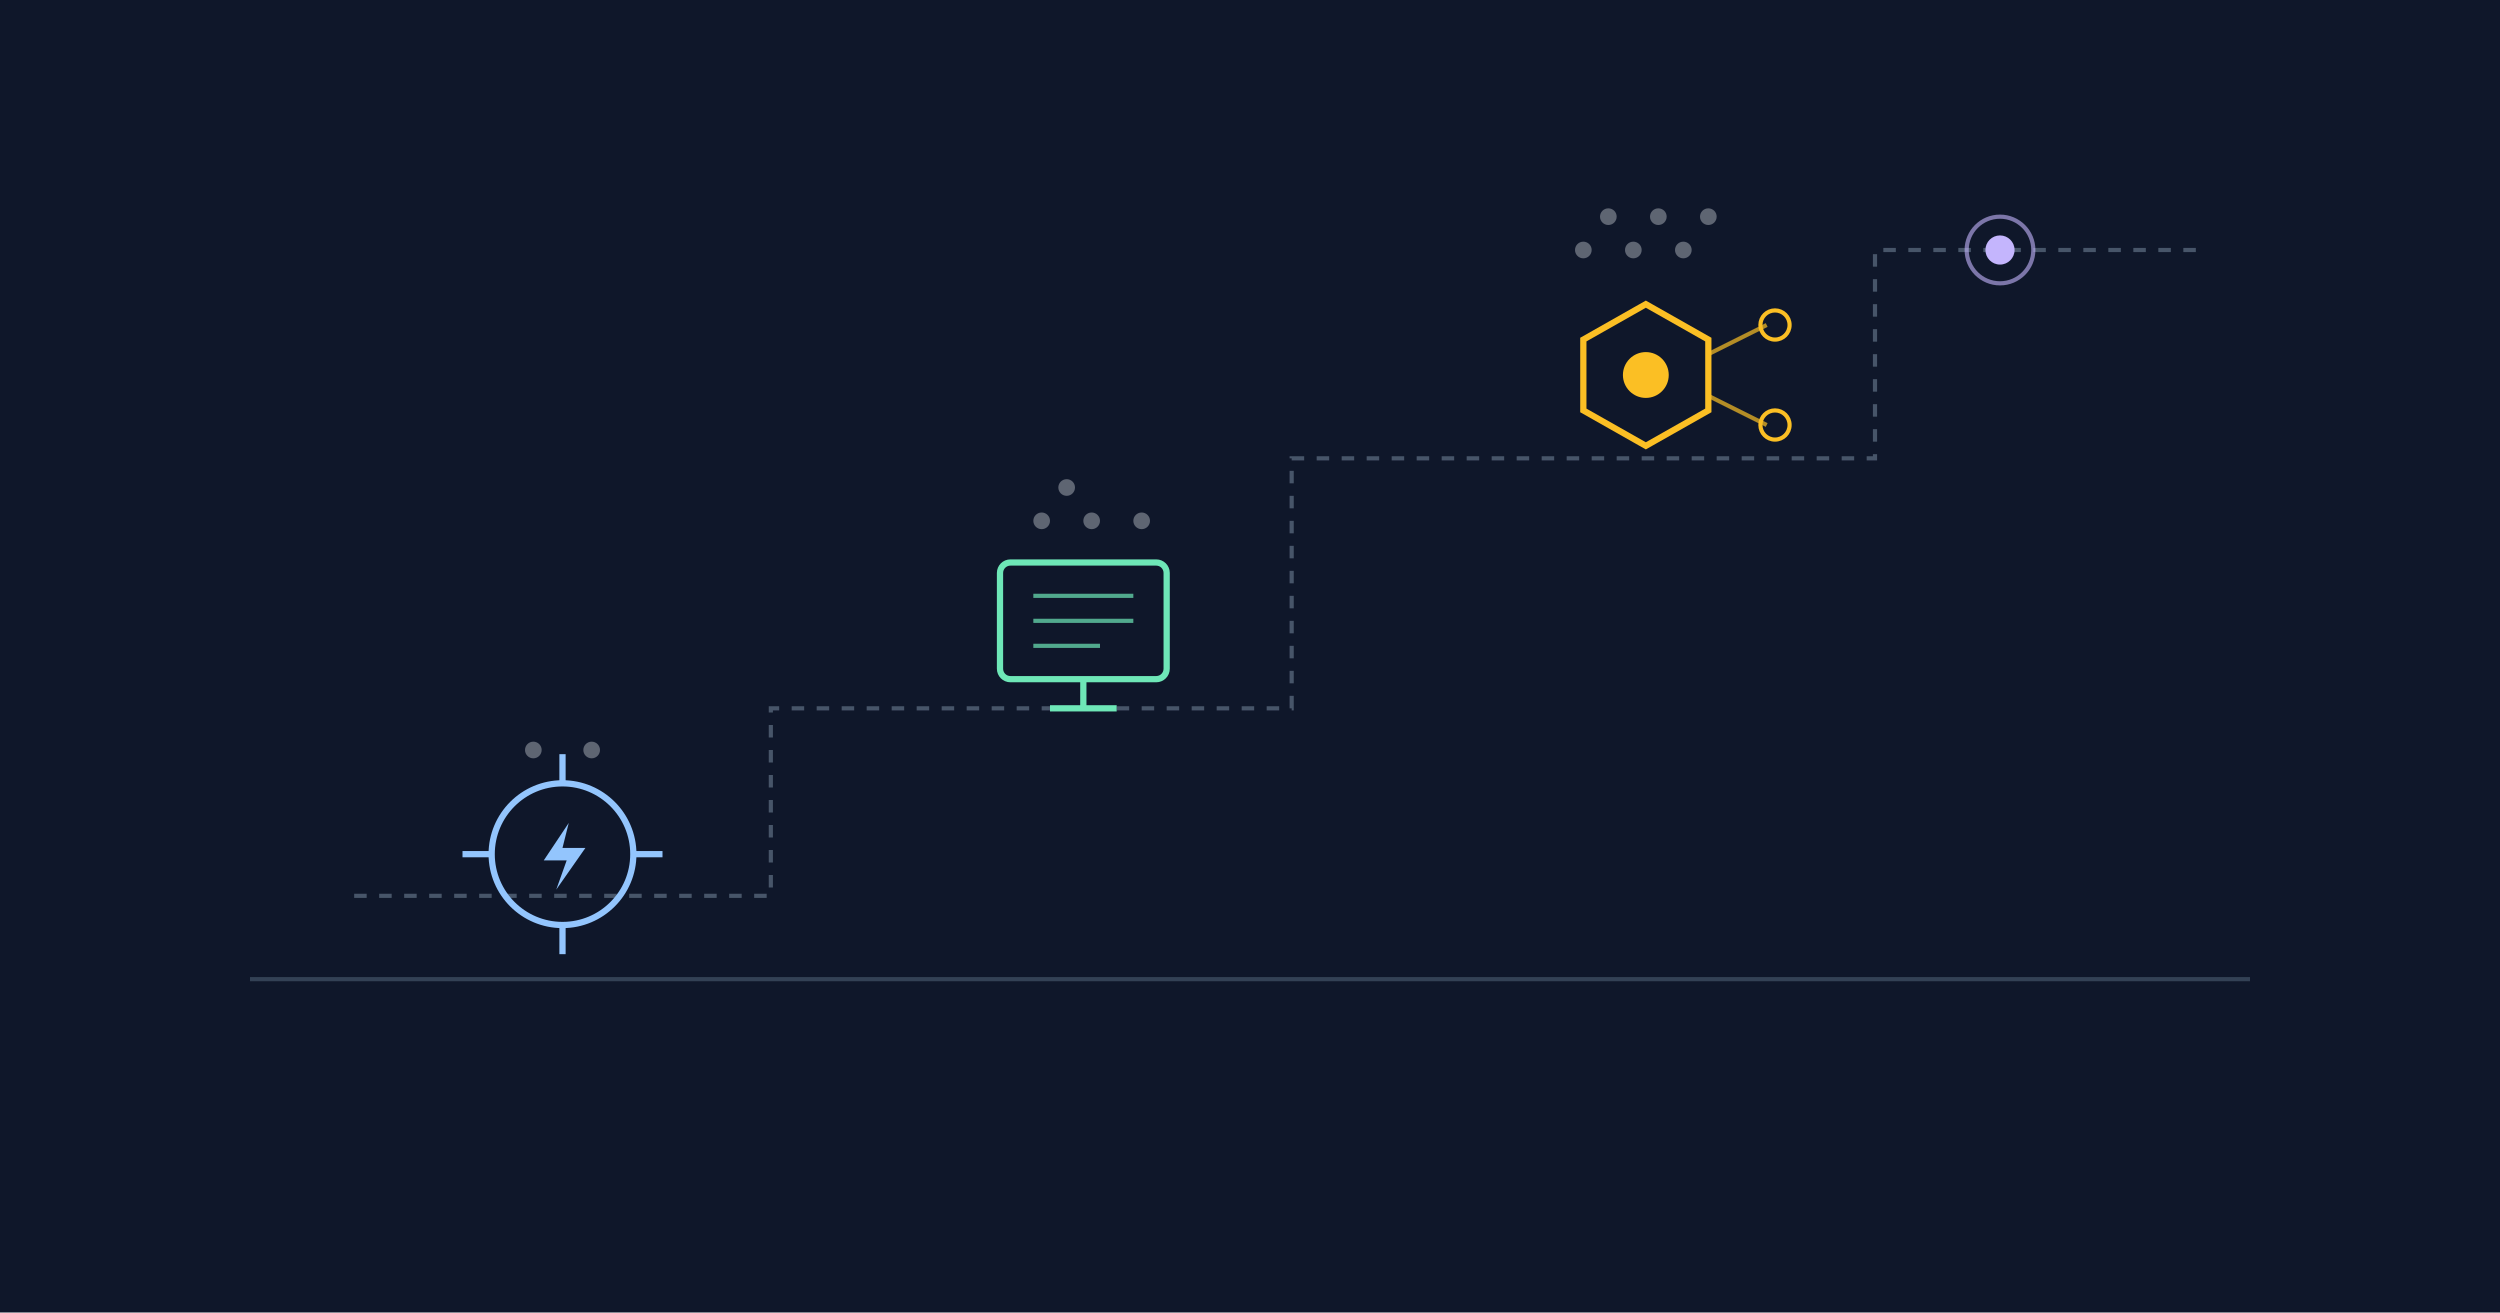
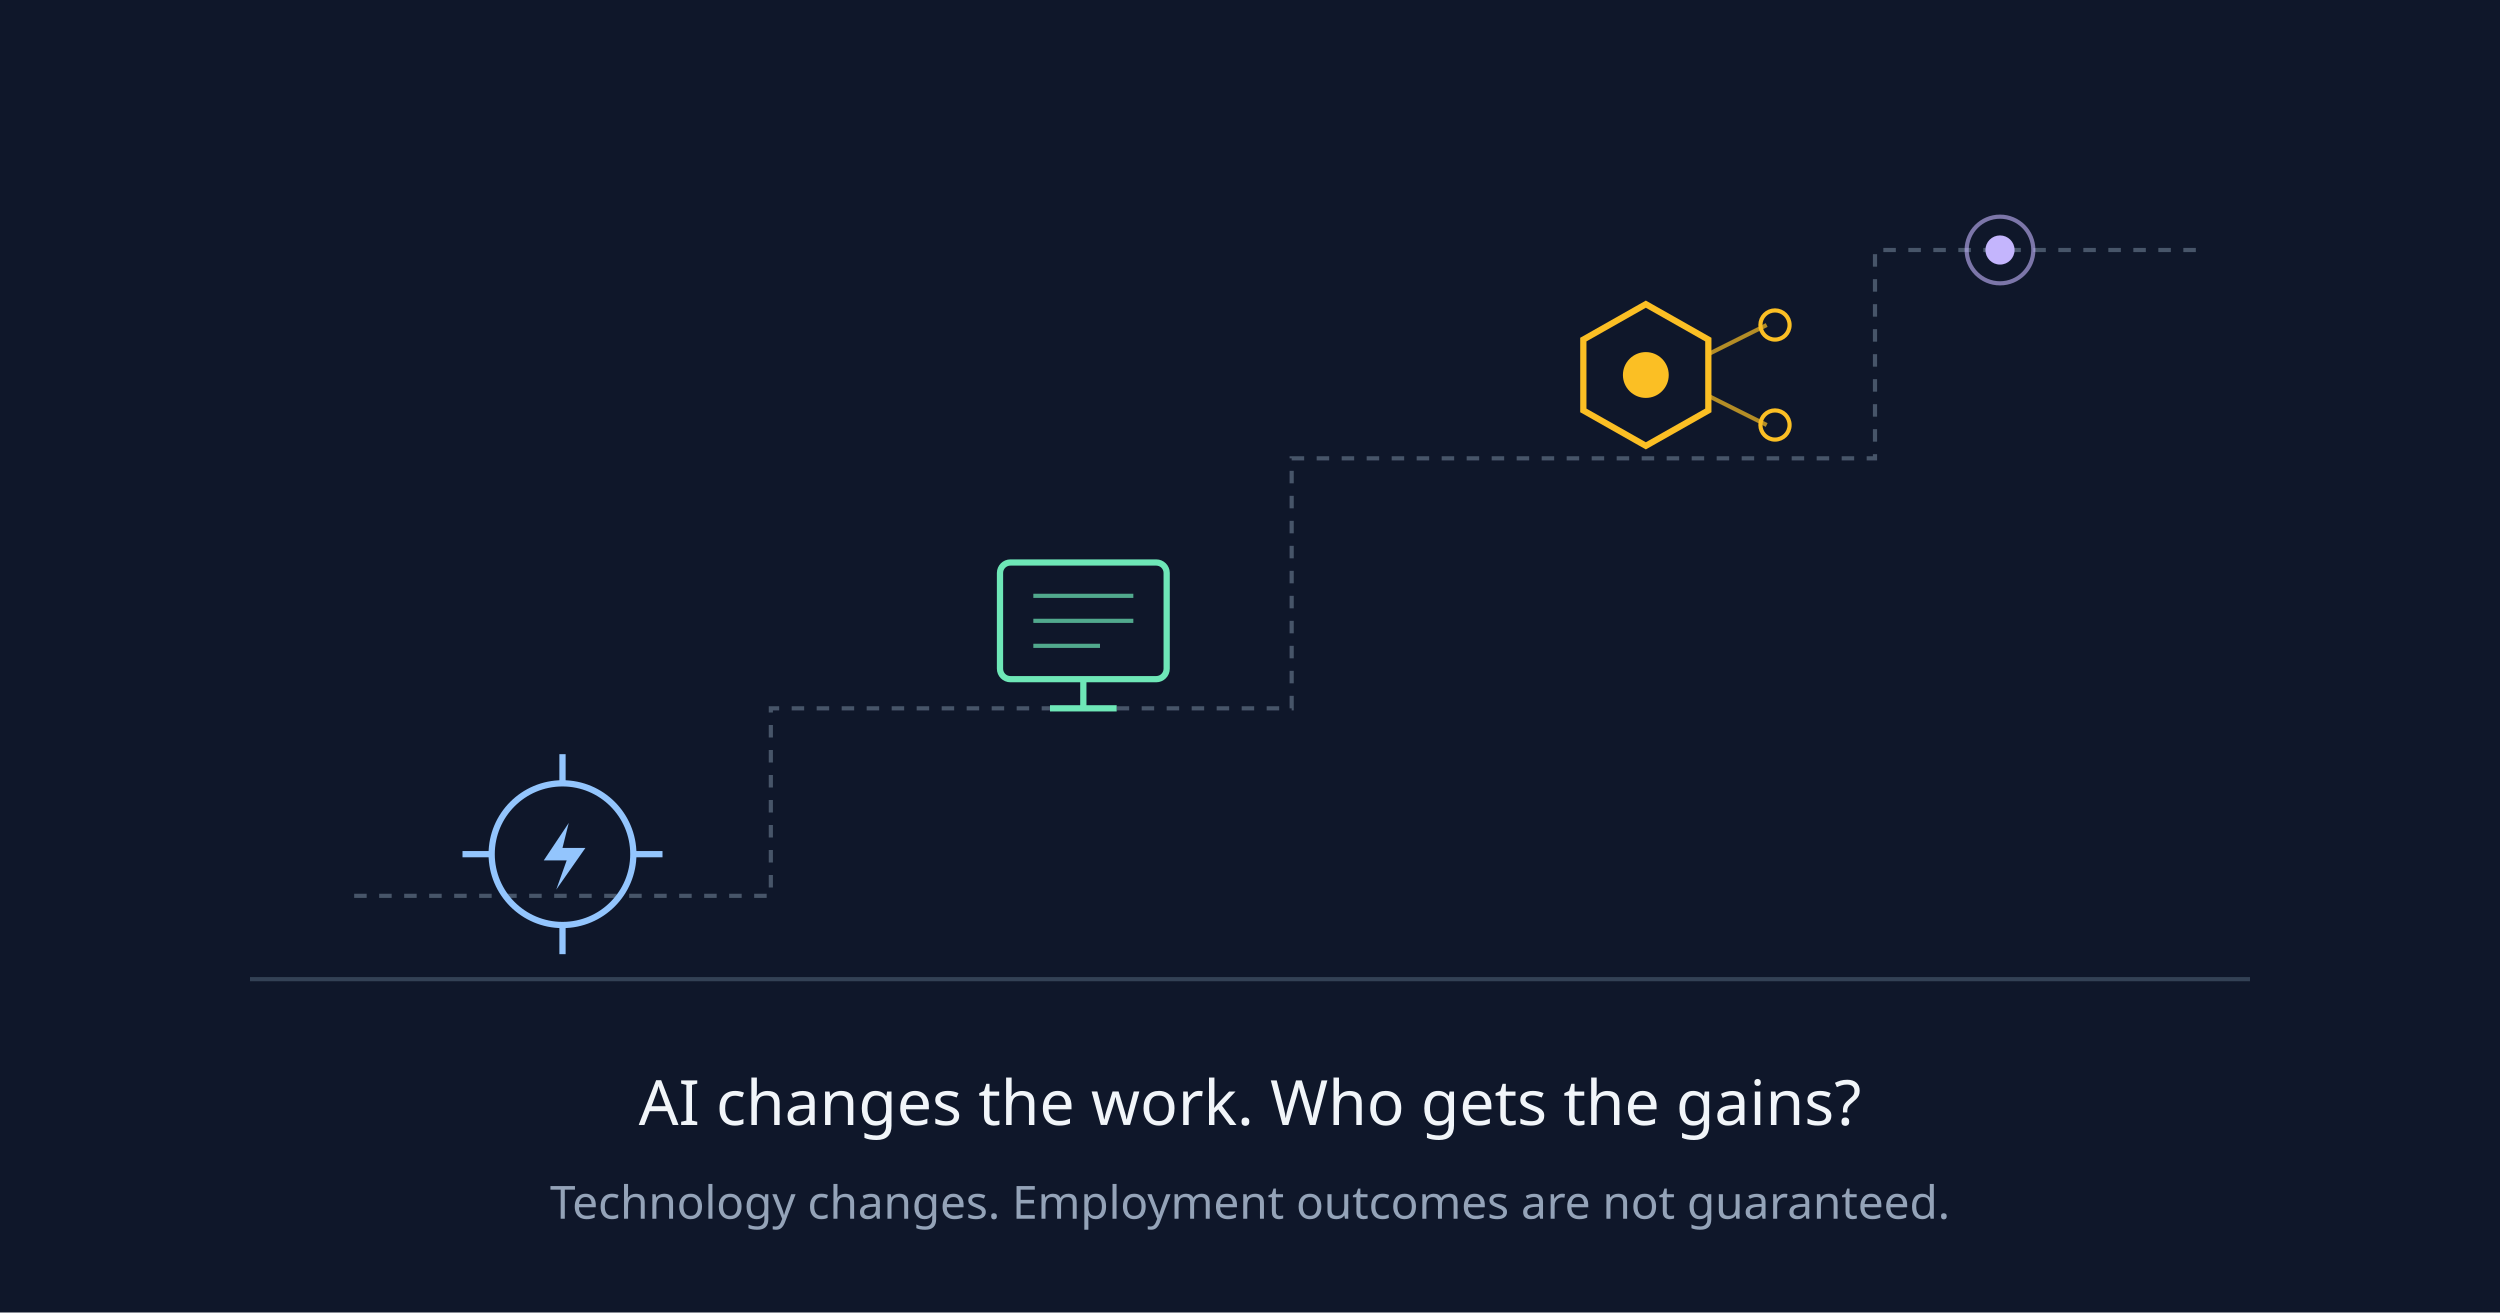
<svg xmlns="http://www.w3.org/2000/svg" width="1200" height="630" viewBox="0 0 1200 630">
  <rect width="1200" height="630" fill="#0f172a" />
  <line x1="120" y1="470" x2="1080" y2="470" stroke="#334155" stroke-width="2" />
  <g fill="none" stroke-width="3">
    <path d="M170,430 L370,430 L370,340 L620,340 L620,220 L900,220 L900,120 L1060,120" stroke="#475569" stroke-width="2" stroke-dasharray="6 6" />
  </g>
  <g transform="translate(270,410)">
    <circle r="34" fill="none" stroke="#93c5fd" stroke-width="3" />
    <g stroke="#93c5fd" stroke-width="3">
      <line x1="-34" y1="0" x2="-48" y2="0" />
      <line x1="34" y1="0" x2="48" y2="0" />
      <line x1="0" y1="-34" x2="0" y2="-48" />
      <line x1="0" y1="34" x2="0" y2="48" />
    </g>
    <path d="M3,-15 L-9,3 L2,3 L-3,17 L11,-3 L0,-3 Z" fill="#93c5fd" />
  </g>
  <g transform="translate(520,300)">
    <rect x="-40" y="-30" width="80" height="56" rx="5" fill="none" stroke="#6ee7b7" stroke-width="3" />
    <line x1="-24" y1="-14" x2="24" y2="-14" stroke="#6ee7b7" stroke-width="2" opacity="0.7" />
    <line x1="-24" y1="-2" x2="24" y2="-2" stroke="#6ee7b7" stroke-width="2" opacity="0.7" />
    <line x1="-24" y1="10" x2="8" y2="10" stroke="#6ee7b7" stroke-width="2" opacity="0.7" />
    <line x1="0" y1="26" x2="0" y2="40" stroke="#6ee7b7" stroke-width="3" />
    <line x1="-16" y1="40" x2="16" y2="40" stroke="#6ee7b7" stroke-width="3" />
  </g>
  <g transform="translate(790,180)">
    <polygon points="0,-34 30,-17 30,17 0,34 -30,17 -30,-17" fill="none" stroke="#fbbf24" stroke-width="3" />
    <circle r="11" fill="#fbbf24" />
    <g stroke="#fbbf24" stroke-width="2" fill="none" opacity="0.7">
      <path d="M30,-10 L58,-24" />
      <path d="M30,10 L58,24" />
    </g>
    <circle cx="62" cy="-24" r="7" fill="none" stroke="#fbbf24" stroke-width="2" />
    <circle cx="62" cy="24" r="7" fill="none" stroke="#fbbf24" stroke-width="2" />
  </g>
  <circle cx="960" cy="120" r="7" fill="#c4b5fd" />
  <circle cx="960" cy="120" r="16" fill="none" stroke="#c4b5fd" stroke-width="2" opacity="0.6" />
-   <g fill="#f1f5f9" opacity="0.35">
-     <circle cx="256" cy="360" r="4" />
-     <circle cx="284" cy="360" r="4" />
-     <circle cx="500" cy="250" r="4" />
-     <circle cx="524" cy="250" r="4" />
-     <circle cx="548" cy="250" r="4" />
-     <circle cx="512" cy="234" r="4" />
-     <circle cx="760" cy="120" r="4" />
-     <circle cx="784" cy="120" r="4" />
-     <circle cx="808" cy="120" r="4" />
-     <circle cx="772" cy="104" r="4" />
-     <circle cx="796" cy="104" r="4" />
-     <circle cx="820" cy="104" r="4" />
-   </g>
+   <text x="600" y="540" text-anchor="middle" fill="#f1f5f9" font-family="sans-serif" font-size="30">AI changes the work. Who gets the gains?</text>
+   <text x="600" y="585" text-anchor="middle" fill="#94a3b8" font-family="sans-serif" font-size="22">Technology changes. Employment outcomes are not guaranteed.</text>
</svg>
